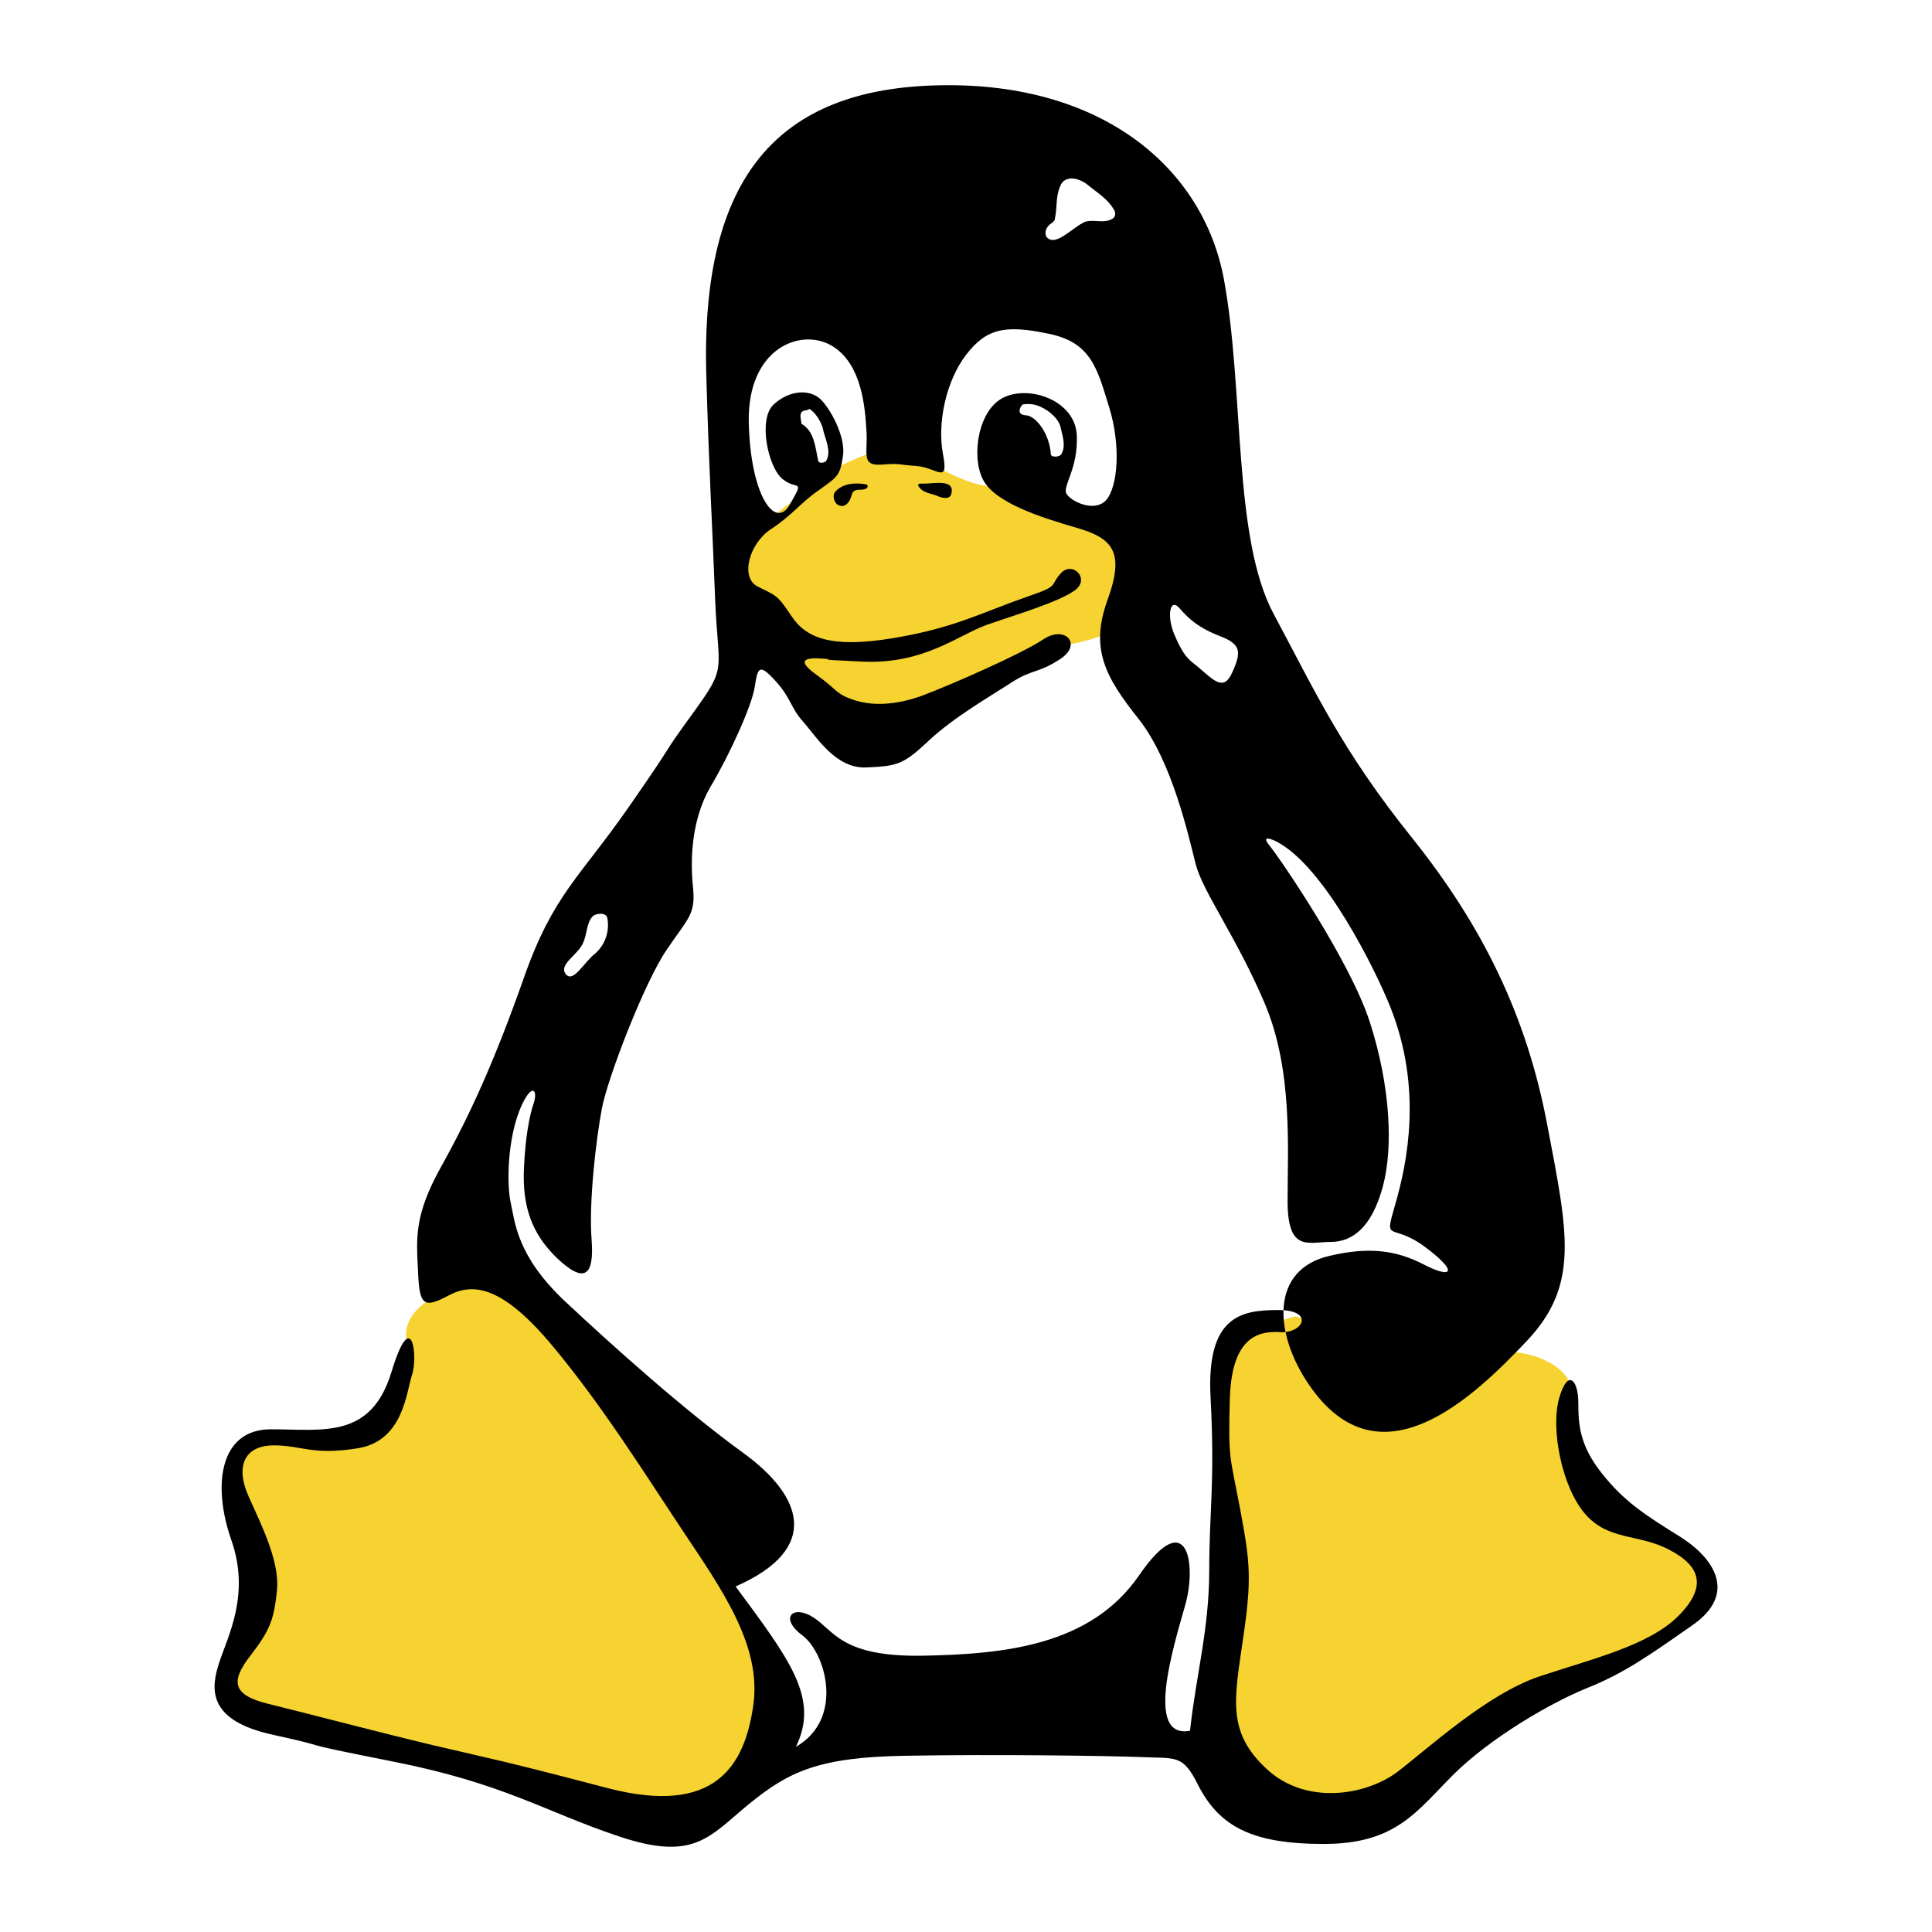
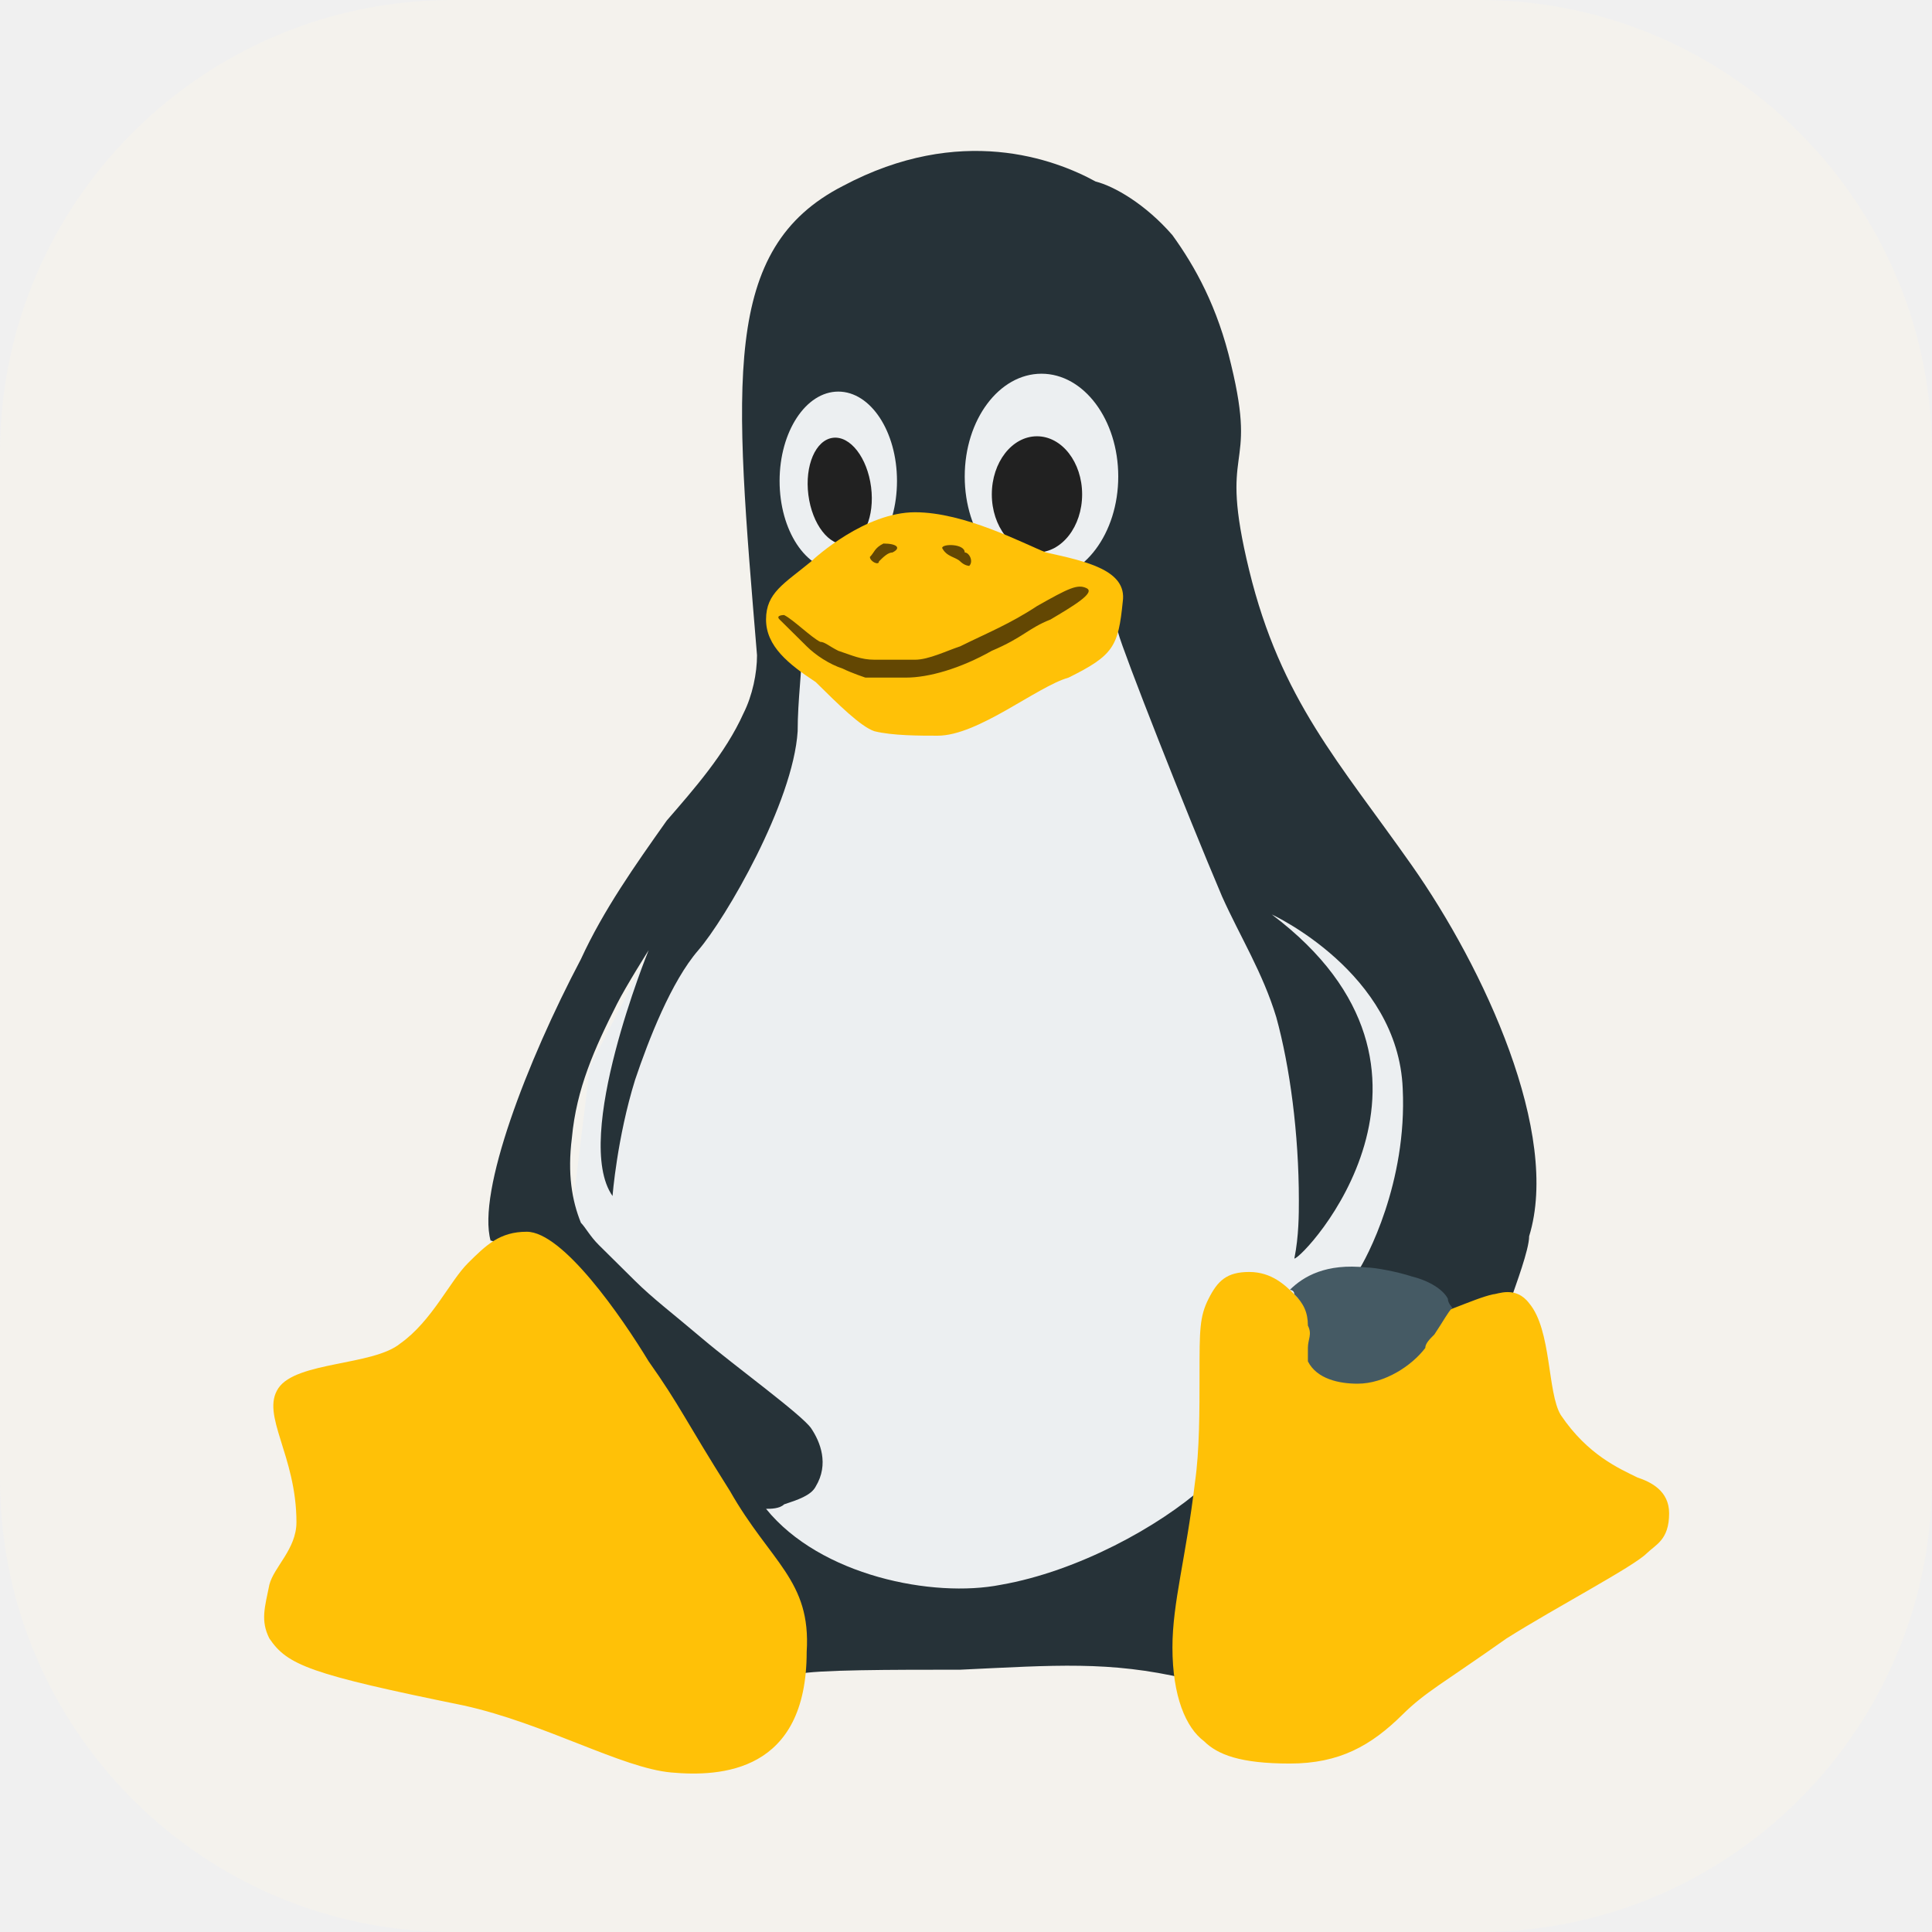
- <svg xmlns="http://www.w3.org/2000/svg" width="2500" height="2500" viewBox="0 0 192.756 192.756">
-   <g fill-rule="evenodd" clip-rule="evenodd">
-     <path fill="#fff" d="M0 0h192.756v192.756H0V0z" />
-     <path fill="#fff" d="M72.965 52.752l-.289-19.693 11.718-6.863 17.399-11.717 7.152-.291 7.442 7.999 4.009 26.578-5.435 9.713-22.569-.58-19.427-5.146z" />
-     <path fill="#fff" d="M49.818 109.05l5.993-16.865 11.718-13.991 5.993-12.007 2.584-3.989 42.841-6.572 8.578 13.434 23.995 57.412-8.29 10.269-21.72 36.315-5.123 1.135-39.723 1.136-27.714-30.855-4.568-25.709 5.436-9.713z" />
-     <path d="M104.668 65.34s-1.426-.29 2.562-1.159c4.01-.846 4.031-1.693 5.145-2.852 1.137-1.136 1.717-3.721 1.717-6.572s1.426-11.139 1.135-13.411c-.266-2.295-5.146-10.85-7.129-12.008-2.004-1.136-24.283-3.142-24.283-3.142l-6.862 5.437-5.146 4.834 1.158 15.439s-1.448 4.856-1.158 6.839c.29 2.005 3.163 4.3 4.299 5.436 1.136 1.159 5.414 5.748 6.839 7.151 1.448 1.426 1.738 2.852 5.146 1.715 3.431-1.136 5.436-1.136 8.021-3.141 2.562-2.005 8.556-4.566 8.556-4.566z" fill="#f6d330" />
-     <path d="M91.523 41.057c.869-2.295 2.005-6.572 3.988-7.998 2.004-1.426 6.305-2.606 8.868-2.295 2.584.29 7.418 2.852 8.576 4.856 1.137 2.005 1.137 10.003 1.137 10.003l-.58 6.572-3.988-.289-8.576-3.432h-1.426s-1.426.557-5.726-1.715c-4.278-2.294-3.142-3.408-2.273-5.702zM82.389 47.339c.134-.134.401-.312.758-.513 1.737-.958 5.524-2.361 5.524-2.361s3.698-9.401.557-13.122c-3.119-3.72-9.98-3.141-9.98-3.141s-7.418 4.278-7.151 5.993c.29 1.716.579 7.708.869 8.555.268.869 1.426 10.003 1.426 10.003l2.562-1.136 3.721-2.852c-.001 0 .867-.557 1.714-1.426z" fill="#fff" />
-     <path d="M136.949 133.622l4.143.312c.602.045 1.203.066 1.805.089 3.074.111 5.771.579 8.645.936 1.895.224 5.035 1.427 5.258 3.81.312 3.521-.713 7.396 2.271 8.845 3.053 2.072 9.869 6.862 9.869 6.862l2.006 3.697-5.992 5.437-29.43 17.711-13.412-4.567v-10.85l.557-14.569-1.426-13.145 2.273-5.146 5.725-1.716 7.708 2.294zM51.846 127.206c-.29-.268-5.503 1.271-5.837 1.337-2.428.356-5.502 2.027-5.502 4.679 0 1.359-.111 2.763-.735 3.988-.49.957-1.604 2.405-1.582 2.718-.379 1.047-1.069 2.517-2.027 3.141-1.114.112-6.06.558-6.06.558h-4.3l-2.562 3.118 2.005 8.311-.58 6.55-1.983 7.44 4.834 2.562 36.581 9.713 8.288-2.562 4.277-10.582-.869-3.988-3.987-7.998c0-.001-17.377-25.242-19.961-28.985z" fill="#f6d330" />
-     <path d="M70.47 37.536c-.601-19.938 7.174-28.739 23.325-29.028 16.13-.312 26.244 8.198 28.316 19.36 2.049 11.139.869 25.82 4.99 33.44 4.1 7.641 6.729 13.5 13.791 22.3 7.039 8.8 11.428 17.756 13.479 28.627 2.07 10.85 3.23 15.974-2.051 21.565-5.279 5.569-14.658 14.659-21.699 4.389-3.541-5.146-3.92-11.54 2.051-12.898 3.809-.892 6.549-.602 9.379.868 2.852 1.471 3.52.779.111-1.76-3.432-2.54-4.121-.201-2.941-4.3 1.182-4.1 2.719-11.474-.49-19.583-1.492-3.742-6.549-13.99-11.295-16.508-.424-.245-1.67-.757-.824.29 1.27 1.582 8.109 11.651 10.047 17.644 2.072 6.439 2.361 12.588 1.293 16.486-1.068 3.921-2.941 5.48-5.191 5.48s-4.299 1.069-4.299-4.099c0-5.191.535-13.011-2.25-19.628-2.785-6.594-6.172-11.139-6.906-13.924-.713-2.785-2.34-10.27-5.703-14.525-3.387-4.255-4.857-7.04-3.098-11.896 1.76-4.834.445-6.149-3.074-7.174-3.52-1.024-8.221-2.495-9.379-4.856-1.181-2.339-.445-7.04 2.184-8.198 2.65-1.181 7.039.423 7.195 3.81.156 3.364-1.471 5.124-1.023 5.859.445.735 2.783 1.916 3.965.602 1.158-1.337 1.471-5.437.289-9.246-1.182-3.81-1.76-6.461-6.016-7.33-4.254-.892-6.17-.602-8.22 2.049-2.05 2.629-2.94 6.884-2.339 9.981.579 3.074-.602 1.314-2.651 1.158-2.05-.134-1.47-.29-3.52-.134-2.05.134-1.314-1.181-1.471-3.386-.134-2.206-.423-6.75-3.52-8.51-3.075-1.76-8.354.29-8.221 7.642.156 7.33 2.651 10.849 4.122 8.198 1.47-2.629.735-1.314-.735-2.495-1.47-1.158-2.495-6.015-.891-7.463 1.626-1.47 3.52-1.47 4.567-.601 1.025.891 2.629 3.832 2.339 5.725-.29 1.916-.446 2.05-2.339 3.386-1.916 1.314-2.651 2.495-4.856 3.943-2.206 1.47-3.074 4.857-1.314 5.726 1.76.891 1.916.735 3.364 2.941 1.47 2.206 3.965 3.23 10.136 2.206 6.149-1.025 8.688-2.495 13.345-4.122 3.387-1.159 2.205-1.025 3.387-2.339 1.158-1.314 3.074.579 1.314 1.76-1.76 1.181-5.727 2.339-8.666 3.364-2.919 1.047-6.305 3.966-12.454 3.676-6.171-.29-1.916-.156-3.832-.29-1.894-.156-2.785.134-.735 1.604 2.072 1.471 1.916 1.916 3.676 2.495 1.76.602 4.099.602 6.906-.423 2.785-1.047 9.826-4.122 12.031-5.592 2.184-1.47 3.943.446 1.76 1.916-2.205 1.47-2.807 1.025-4.857 2.339-2.049 1.337-5.859 3.52-8.354 5.881-2.495 2.339-3.074 2.495-6.171 2.629-3.074.156-4.99-3.074-6.305-4.544-1.314-1.471-1.181-2.339-2.785-4.1-1.604-1.76-1.76-1.337-2.05.579s-2.495 6.75-4.411 9.981c-1.894 3.23-2.05 7.196-1.76 9.981.29 2.785-.445 3.074-2.628 6.304-2.206 3.23-5.882 12.765-6.461 15.84-.58 3.074-1.314 9.401-1.025 13.055.29 3.676-.735 4.411-3.386 1.916-2.629-2.495-3.521-5.28-3.364-8.956.134-3.141.557-5.347.958-6.505.401-1.158.022-1.96-.824-.534-1.805 3.118-1.894 8.51-1.448 10.426.423 1.894.579 5.28 5.414 9.824 4.856 4.545 11.896 10.85 17.756 15.105 5.881 4.255 7.931 9.535-.735 13.345 5.436 7.352 8.376 11.161 6.015 15.995 4.856-2.785 2.985-9.356.646-11.117-2.362-1.76-.936-3.118 1.114-1.781 2.05 1.314 2.785 3.943 10.872 3.809 8.064-.155 16.753-.957 21.611-8.02 4.834-7.04 5.77-1.114 4.588 3.008-1.158 4.099-4.055 13.367.49 12.498.58-5.437 1.916-10.137 1.916-15.996 0-5.882.58-8.711.135-17.221-.447-8.199 3.096-8.756 6.75-8.756 3.676 0 2.494 2.361.156 2.205-2.361-.155-4.836.736-4.99 6.751-.156 6.015 0 5.436 1.023 10.85 1.025 5.436 1.182 7.04.291 13.055-.869 6.016-1.605 9.245 2.361 12.922 3.943 3.676 9.957 2.629 13.055.289 3.074-2.339 8.934-7.774 14.213-9.535 5.303-1.76 10.873-3.074 13.812-6.015 2.92-2.94 2.184-4.99-.891-6.595-3.074-1.626-6.016-.891-8.354-3.52-2.363-2.651-3.521-8.511-2.652-11.607.891-3.074 1.916-1.76 1.916.446 0 2.205.135 4.255 2.34 7.039 2.205 2.785 4.254 4.122 7.775 6.305 3.52 2.206 5.725 5.726 1.314 8.822-4.389 3.074-6.885 4.835-10.561 6.305-3.654 1.471-9.668 4.99-13.346 8.645-3.676 3.676-5.725 6.906-12.92 6.906-7.174 0-10.471-1.738-12.609-6.016-1.471-2.94-2.207-2.494-5.57-2.65-3.387-.134-14.682-.29-23.481-.134-8.8.134-11.74 1.604-15.706 4.834-3.943 3.23-5.414 5.726-12.899 3.23s-11.451-5.28-22.59-7.485c-11.162-2.205-5.146-1.181-11.897-2.651-6.75-1.448-6.305-4.679-5.413-7.329.869-2.629 3.074-6.751 1.158-12.164-1.894-5.437-1.158-11.006 3.965-11.006 5.146 0 9.981 1.025 12.03-5.726 2.05-6.75 2.651-1.47 2.05.29-.579 1.76-.869 6.594-5.414 7.33-4.545.734-5.569-.29-8.377-.29-2.784 0-3.943 1.916-2.495 5.146 1.47 3.229 3.096 6.594 2.807 9.379-.312 2.784-.602 3.81-2.651 6.46-2.05 2.629-1.76 3.966 1.916 4.835 3.653.892 10.27 2.651 16.419 4.122 6.171 1.447 6.617 1.447 17.31 4.255 10.716 2.784 13.657-2.206 14.526-8.221.891-6.016-3.23-11.741-7.04-17.467S60.2 140.396 55.209 134.38c-4.99-6.015-7.931-6.461-10.426-5.146-2.496 1.337-2.941 1.047-3.075-2.339-.156-3.364-.446-5.569 2.339-10.56 2.785-4.99 5.28-10.427 8.221-18.781 2.94-8.354 5.569-9.98 10.56-17.176 4.991-7.173 2.785-4.389 6.305-9.223 3.52-4.856 2.495-3.966 2.206-11.607-.29-7.62-.579-12.031-.869-22.012zM56.457 97.197c.758.914 1.827-1.247 2.941-2.071a3.819 3.819 0 0 0 1.203-3.498c-.111-.69-1.226-.468-1.448-.223-.69.69-.535 1.805-1.025 2.763-.557 1.158-2.428 2.094-1.671 3.029zm63.07-30.655c1.582 1.337 2.562 2.496 3.43.513.893-1.983.893-2.785-1.246-3.587-2.117-.825-3.074-1.693-4.033-2.785-.957-1.114-1.291.78-.512 2.629.957 2.273 1.514 2.54 2.361 3.23zM86.466 48.341c-1.092-.223-2.406-.134-3.142.735-.29.29-.156 1.114.356 1.337.668.29 1.114-.378 1.248-.891.067-.223.156-.512.379-.579.29-.156.713-.022 1.025-.156.357-.134.223-.446.134-.446zm5.191.201c.446.668 1.248.668 1.916.958.356.156 1.092.379 1.314-.134.513-1.626-1.693-1.114-2.718-1.114-.222 0-.735-.066-.512.29zm10.695-7.107c1.002.044 2.361 1.827 2.494 3.899.021.312.869.289 1.047-.022.469-.824.135-1.738-.088-2.718-.18-.802-1.137-1.626-1.939-1.983-.535-.268-1.092-.356-1.805-.268-.178.09-.801 1.025.291 1.092zm-21.856-.512c-.914.066-.579.779-.535 1.358 1.27.713 1.381 2.317 1.648 3.587.022.49.757.268.824.112.557-1.025-.134-2.183-.378-3.386-.223-.624-.646-1.337-1.226-1.76-.088-.089-.245.089-.333.089zm28.025-22.479c-.914-.735-2.34-1.025-2.762.178-.445 1.025-.268 2.072-.514 3.186 0 .356-.445.445-.689.779-.357.423-.268.958-.09 1.114.848.869 2.406-.847 3.543-1.448.846-.535 2.07.156 3.008-.445.266-.178.355-.602.088-.936-.601-1.047-1.648-1.648-2.584-2.428z" />
-     <path d="M134.943 135.093c.135-.602.445-1.782 1.025-1.96.201-.067.379.022.445.223.133.378-.268 2.54-.111 3.03.178.512.779.445 1.203.312 1.002-.335 1.582-1.515 1.537-1.626 0-.045-.023-.045-.066-.045-.156.045-.291.602-.736.734-.289.09-.512.045-.602-.244-.088-.312.291-2.54.111-3.053-.154-.512-.668-.646-1.158-.49-1.092.357-1.559 2.027-1.848 3.008h-.023l.156-2.295-1.359.446-.066 4.745 1.27-.424c.023-.824.066-1.76.222-2.361zM140.826 135.605c1.09-.356 1.58-1.648 1.535-1.805-.021-.044-.043-.067-.088-.067-.09.045-.289.78-.914.98-.268.09-.512.022-.578-.155-.09-.268-.023-.735-.023-1.137l.045-2.139 1.492-.49-.021-.513-1.492.49.066-2.027-1.336.758-.068 4.522c0 .49-.043.913.045 1.137.177.58.779.647 1.337.446z" />
+ <svg xmlns="http://www.w3.org/2000/svg" width="32" height="32" viewBox="0 0 256 256">
+   <g fill="none">
+     <rect width="256" height="256" fill="#F4F2ED" rx="60" />
+     <path fill="#ECEFF1" d="m85.95 199.926l24.53 13.62h37.096l34.702-26.055l15.556-40.859l-35.899-43.227l-10.171-24.278l-49.66 1.776l.598 13.62l-9.573 17.764l-14.958 29.016l-2.991 24.278z" />
+     <path fill="#263238" d="M187.064 114.656c-9.573-13.62-17.351-21.91-21.539-39.082c-4.188-17.173 1.197-12.435-2.393-27.24c-1.795-7.697-4.787-13.027-7.778-17.172c-3.59-4.145-7.778-6.514-10.172-7.106c-5.384-2.96-17.949-7.698-33.505.592c-16.155 8.29-14.36 26.055-11.368 62.177c0 2.368-.599 5.33-1.795 7.698c-2.393 5.33-6.582 10.066-10.171 14.212c-4.189 5.921-8.377 11.843-11.368 18.356c-7.18 13.62-13.762 30.792-11.967 37.306c2.992-.592 40.686 56.255 40.686 57.439c2.393-.592 12.564-.592 21.539-.592c12.565-.592 19.744-1.184 29.916 1.184c0-1.776-.599-3.553-.599-5.329c0-3.553.599-6.514 1.197-10.659c.598-2.961 1.197-5.921 1.795-9.474c-5.983 5.329-16.753 11.251-26.924 13.027c-8.975 1.776-23.933-1.184-31.113-10.067c.599 0 1.795 0 2.394-.592c1.795-.592 3.59-1.184 4.188-2.368c1.795-2.961.598-5.922-.598-7.698c-1.197-1.777-10.172-8.291-14.36-11.843c-4.188-3.553-6.581-5.33-8.975-7.698l-4.786-4.738c-1.197-1.184-1.795-2.368-2.393-2.961c-1.197-2.96-1.795-6.513-1.197-11.25c.598-6.514 2.991-11.844 5.983-17.765c1.197-2.369 4.188-7.106 4.188-7.106s-10.171 24.871-4.786 32.569c0 0 .598-7.698 2.991-15.396c1.795-5.33 4.787-13.028 8.377-17.173c3.59-4.145 12.564-19.541 13.163-29.016c0-4.145.598-8.29.598-11.25c-2.393-2.37 39.489-8.29 41.882-1.777c.598 2.369 8.975 23.686 13.761 34.937c2.393 5.33 5.385 10.067 7.18 15.988c1.795 6.514 2.991 15.396 2.991 24.279c0 1.776 0 4.737-.598 7.698c1.197 0 24.531-24.871-2.991-45.596c0 0 16.752 7.698 17.351 23.094c.598 12.435-4.787 22.502-5.983 24.278c.598 0 12.564 5.33 13.162 5.33c2.394 0 7.18-1.777 7.18-1.777c.599-1.776 2.393-6.514 2.393-8.29c4.189-13.62-5.983-35.529-15.556-49.149" />
+     <path fill="#ECEFF1" d="M111.078 75.574c4.296 0 7.778-5.303 7.778-11.843c0-6.541-3.482-11.843-7.778-11.843c-4.295 0-7.778 5.302-7.778 11.843c0 6.54 3.483 11.843 7.778 11.843m26.924 1.184c5.618 0 10.172-6.098 10.172-13.62c0-7.521-4.554-13.619-10.172-13.619c-5.617 0-10.171 6.098-10.171 13.62c0 7.521 4.554 13.62 10.171 13.62" />
+     <path fill="#212121" d="M115.424 64.541c-.497-3.893-2.761-6.817-5.056-6.53c-2.294.287-3.752 3.676-3.254 7.57c.497 3.893 2.76 6.817 5.055 6.53c2.295-.288 3.752-3.677 3.255-7.57m21.981 8.664c3.304 0 5.983-3.446 5.983-7.698c0-4.251-2.679-7.698-5.983-7.698c-3.305 0-5.984 3.447-5.984 7.698c0 4.252 2.679 7.698 5.984 7.698" />
+     <path fill="#FFC107" d="M216.98 195.781c-2.393-1.184-6.582-2.961-10.172-8.29c-1.794-2.961-1.196-11.251-4.188-14.804c-1.795-2.368-4.188-1.184-4.786-1.184c-5.385 1.184-17.95 9.474-26.326 0c-1.197-1.184-2.992-2.961-5.983-2.961c-2.992 0-4.188 1.184-5.385 3.553c-1.197 2.369-1.197 4.145-1.197 10.067c0 4.737 0 10.066-.598 14.211c-1.197 10.067-2.991 15.989-2.991 21.91c0 6.514 1.794 10.659 4.188 12.435c1.795 1.777 4.786 2.961 11.368 2.961c6.581 0 10.769-2.368 14.958-6.514c2.991-2.96 5.384-4.145 13.761-10.066c6.581-4.145 16.753-9.475 18.547-11.251c1.197-1.184 2.992-1.777 2.992-5.33c0-2.96-2.393-4.145-4.188-4.737m-120.261 1.777c-5.983-9.475-6.582-11.251-10.77-17.173c-3.59-5.921-11.368-17.172-16.154-17.172c-3.59 0-5.385 1.776-7.778 4.145c-2.394 2.368-4.787 7.698-8.975 10.659c-3.59 2.96-13.761 2.368-16.154 5.921c-2.394 3.553 2.393 8.883 2.393 17.765c0 3.553-2.992 5.921-3.59 8.29c-.598 2.961-1.197 4.737 0 7.106c2.393 3.553 5.385 4.737 25.727 8.882c10.77 2.369 20.941 8.29 27.523 8.883c6.581.592 17.949 0 17.949-15.989c.599-9.474-4.786-11.843-10.171-21.317m11.368-107.18c-3.59-2.369-6.582-4.738-6.582-8.29c0-3.553 2.394-4.738 5.984-7.698c.598-.593 7.179-6.514 13.761-6.514c6.581 0 14.359 4.145 17.351 5.33c5.385 1.183 10.769 2.368 10.171 6.513c-.598 5.921-1.196 7.106-7.18 10.067c-4.188 1.184-11.966 7.698-17.351 7.698c-2.393 0-5.983 0-8.376-.593c-1.795-.592-4.787-3.553-7.778-6.513" />
+     <path fill="#634703" d="M106.89 85.64c1.197 1.185 2.992 2.37 4.787 2.961c1.196.592 2.991 1.185 2.991 1.185h5.385c2.992 0 7.18-1.185 11.368-3.553c4.188-1.777 4.787-2.961 7.778-4.145c2.992-1.777 5.983-3.553 4.787-4.145c-1.197-.593-2.394 0-6.582 2.368c-3.59 2.369-6.581 3.553-10.171 5.33c-1.795.592-4.188 1.776-5.983 1.776h-5.385c-1.795 0-2.992-.592-4.787-1.184c-1.196-.593-1.795-1.185-2.393-1.185c-1.196-.592-3.59-2.96-4.786-3.553c0 0-1.197 0-.599.593zm17.95-13.027c.598 1.184 1.795 1.184 2.393 1.776c.598.593 1.197.593 1.197.593c.598-.593 0-1.777-.599-1.777c0-1.184-2.991-1.184-2.991-.592m-9.573 1.184c0 .593 1.196 1.185 1.196.593c.599-.593 1.197-1.185 1.795-1.185c1.197-.592.598-1.184-1.196-1.184c-1.197.592-1.197 1.184-1.795 1.776" />
+     <path fill="#455A64" d="M173.303 178.609v1.776c1.197 2.369 4.188 2.961 6.581 2.961c3.59 0 7.18-2.369 8.975-4.737c0-.592.598-1.185 1.197-1.777c1.196-1.776 1.795-2.96 2.393-3.553c0 0-.598-.592-.598-1.184c-.599-1.184-2.394-2.369-4.787-2.961c-1.795-.592-4.786-1.184-5.983-1.184c-5.385-.592-8.376 1.184-10.171 2.961c0 0 .598 0 .598.592c1.197 1.184 1.795 2.369 1.795 4.145c.598 1.184 0 1.776 0 2.961" />
  </g>
</svg>
